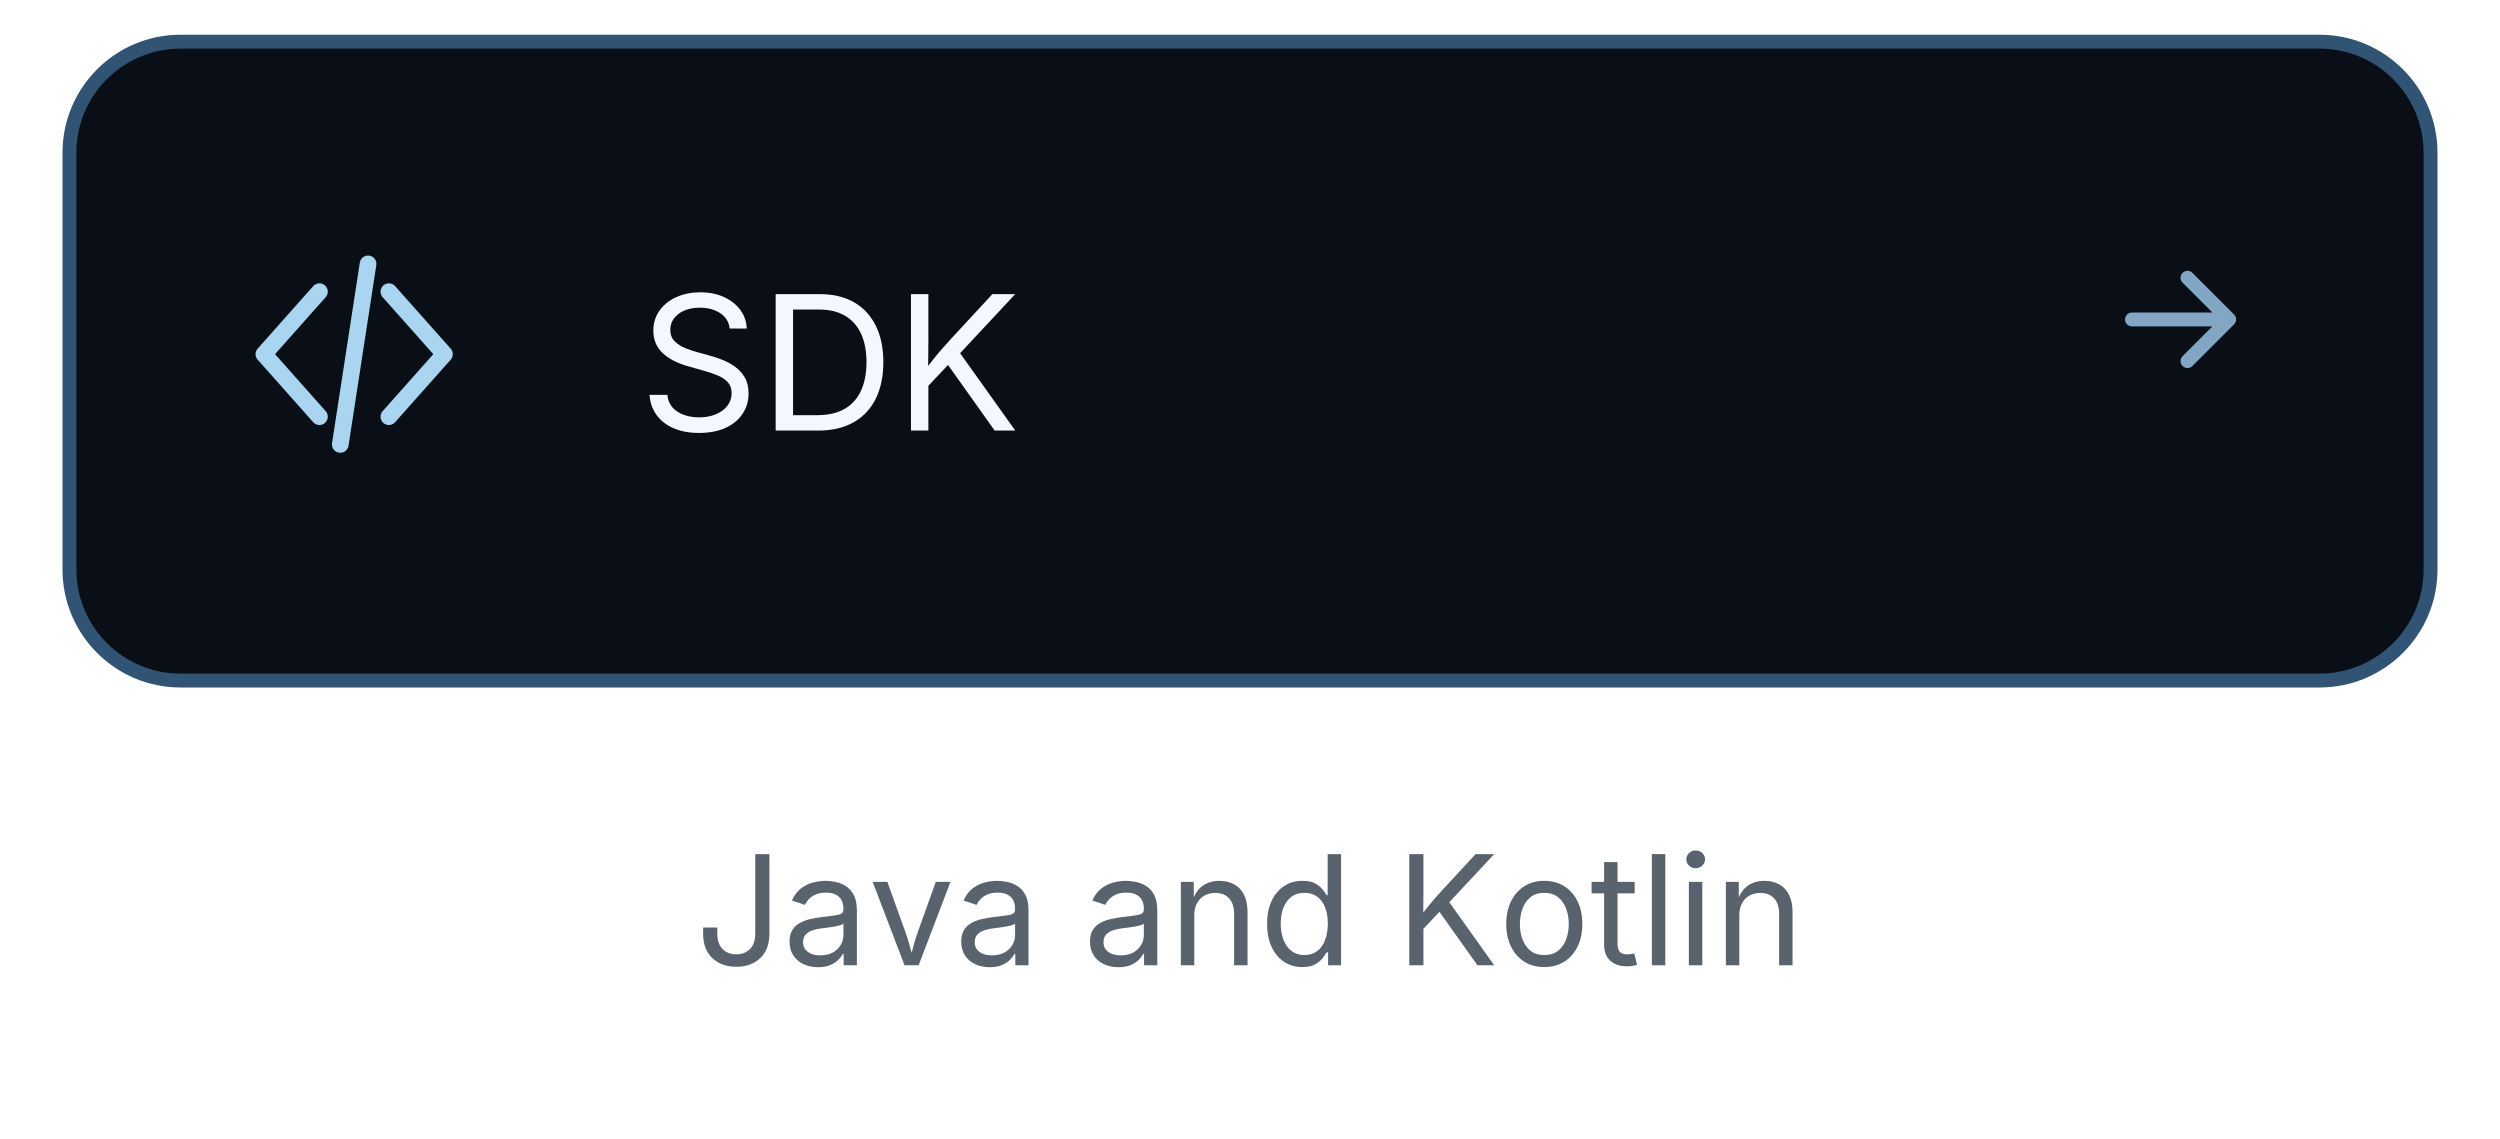
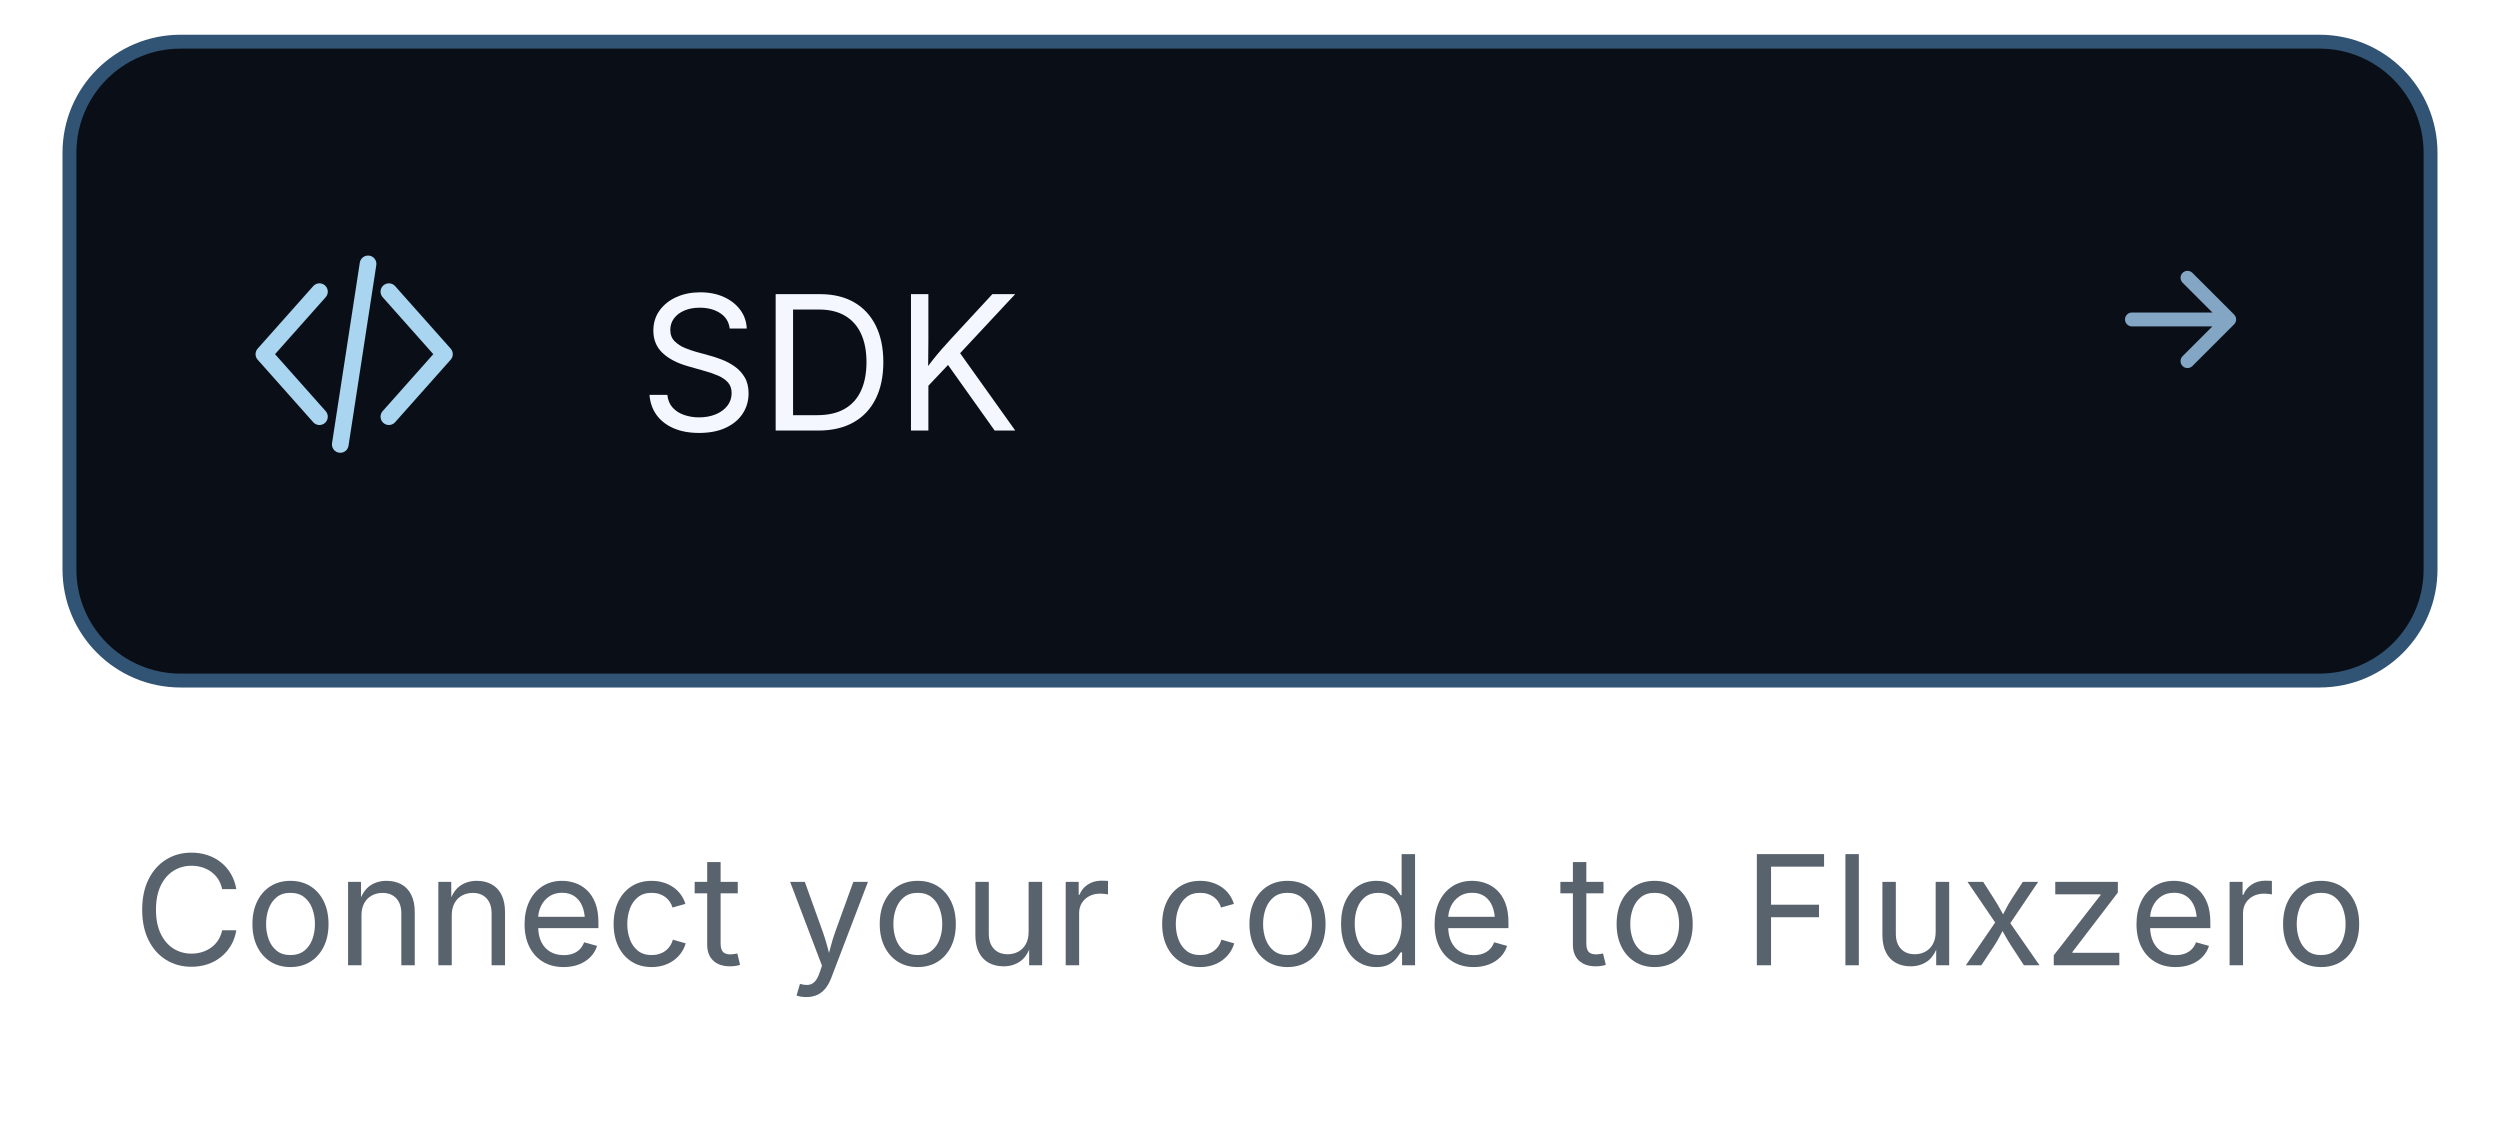
<svg xmlns="http://www.w3.org/2000/svg" width="360" height="164" viewBox="0 0 360 164" role="img">
  <rect x="10" y="6" width="340" height="92" rx="16" fill="#0A0F17" stroke="#315474" stroke-width="2" />
  <g transform="translate(36,36)" stroke="#A9D5F0" stroke-width="2.4" fill="none" stroke-linecap="round" stroke-linejoin="round">
    <path d="m10 6-8 9 8 9m10-18 8 9-8 9m-3-22-4 26" />
  </g>
  <g aria-label="SDK" fill="#F4F7FF" transform="translate(92,62) scale(0.01318359,-0.01318359)">
    <path transform="translate(0,0)" d="M657 -26Q496 -26 377.5 26.0Q259 78 192.0 171.5Q125 265 116 390H311Q319 306 368.0 251.5Q417 197 493.5 170.5Q570 144 657 144Q758 144 838.5 177.0Q919 210 966.0 270.0Q1013 330 1013 409Q1013 481 972.5 526.0Q932 571 865.0 600.0Q798 629 718 651L538 702Q358 753 258.0 848.0Q158 943 158 1091Q158 1217 226.0 1311.5Q294 1406 410.0 1458.0Q526 1510 670 1510Q817 1510 930.0 1458.0Q1043 1406 1108.5 1316.5Q1174 1227 1178 1114H992Q979 1223 888.0 1282.5Q797 1342 664 1342Q568 1342 495.5 1310.5Q423 1279 383.0 1224.5Q343 1170 343 1100Q343 1022 391.5 974.5Q440 927 506.5 900.5Q573 874 627 859L776 818Q836 802 908.5 774.0Q981 746 1047.0 699.5Q1113 653 1155.5 581.5Q1198 510 1198 406Q1198 284 1134.5 186.0Q1071 88 950.0 31.0Q829 -26 657 -26Z" />
    <path transform="translate(1314,0)" d="M645 0H285V168H633Q815 168 934.5 237.5Q1054 307 1113.0 437.0Q1172 567 1172 748Q1172 927 1113.5 1055.5Q1055 1184 939.5 1253.0Q824 1322 651 1322H277V1490H664Q882 1490 1036.5 1401.0Q1191 1312 1273.5 1145.5Q1356 979 1356 748Q1356 515 1273.0 347.5Q1190 180 1031.0 90.0Q872 0 645 0ZM370 1490V0H180V1490Z" />
    <path transform="translate(2792,0)" d="M310 426V629Q361 699 411.5 763.0Q462 827 515.0 888.0Q568 949 624 1009L1069 1490H1318L682 808L672 809ZM180 0V1490H370V980L367 659L370 566V0ZM1094 0 555 758 673 906 1319 0Z" />
  </g>
  <path d="M307 46h14m-6-6 6 6-6 6" stroke="#83A6C5" stroke-width="2" fill="none" stroke-linecap="round" stroke-linejoin="round" />
-   <g aria-label="Java and Kotlin" fill="#59636e" transform="translate(100.1748,139) scale(0.01074219,-0.01074219)">
-     <path transform="translate(0,0)" d="M545 -20Q348 -20 224.0 96.0Q100 212 100 426V506H290V426Q290 290 360.0 218.5Q430 147 545 147Q659 147 729.0 218.5Q799 290 799 426V1490H989V426Q989 212 865.5 96.0Q742 -20 545 -20Z" />
-     <path transform="translate(1169,0)" d="M471 -26Q365 -26 278.5 14.0Q192 54 141.0 131.0Q90 208 90 318Q90 414 128.0 474.0Q166 534 229.5 568.5Q293 603 370.0 620.0Q447 637 525 647Q625 660 688.0 667.0Q751 674 781.5 691.0Q812 708 812 749V755Q812 825 786.0 873.5Q760 922 708.0 948.0Q656 974 578 974Q498 974 441.0 949.0Q384 924 348.5 886.5Q313 849 295 810L122 867Q165 969 238.0 1026.5Q311 1084 399.0 1108.0Q487 1132 573 1132Q629 1132 700.5 1118.5Q772 1105 838.5 1065.0Q905 1025 948.5 946.5Q992 868 992 737V0H815V152H803Q784 113 742.0 71.5Q700 30 633.0 2.0Q566 -26 471 -26ZM502 133Q602 133 671.0 172.0Q740 211 776.0 273.5Q812 336 812 404V559Q801 546 764.0 535.5Q727 525 679.5 517.0Q632 509 587.5 503.5Q543 498 517 495Q452 487 395.5 467.5Q339 448 305.0 410.5Q271 373 271 309Q271 251 301.0 212.0Q331 173 383.0 153.0Q435 133 502 133Z" />
-     <path transform="translate(2319,0)" d="M481 0 54 1118H251L489 455Q527 352 553.5 249.5Q580 147 609 51H543Q572 147 598.5 249.5Q625 352 662 455L900 1118H1097L670 0Z" />
-     <path transform="translate(3470,0)" d="M471 -26Q365 -26 278.5 14.0Q192 54 141.0 131.0Q90 208 90 318Q90 414 128.0 474.0Q166 534 229.5 568.5Q293 603 370.0 620.0Q447 637 525 647Q625 660 688.0 667.0Q751 674 781.5 691.0Q812 708 812 749V755Q812 825 786.0 873.5Q760 922 708.0 948.0Q656 974 578 974Q498 974 441.0 949.0Q384 924 348.5 886.5Q313 849 295 810L122 867Q165 969 238.0 1026.5Q311 1084 399.0 1108.0Q487 1132 573 1132Q629 1132 700.5 1118.5Q772 1105 838.5 1065.0Q905 1025 948.5 946.5Q992 868 992 737V0H815V152H803Q784 113 742.0 71.5Q700 30 633.0 2.0Q566 -26 471 -26ZM502 133Q602 133 671.0 172.0Q740 211 776.0 273.5Q812 336 812 404V559Q801 546 764.0 535.5Q727 525 679.5 517.0Q632 509 587.5 503.5Q543 498 517 495Q452 487 395.5 467.5Q339 448 305.0 410.5Q271 373 271 309Q271 251 301.0 212.0Q331 173 383.0 153.0Q435 133 502 133Z" />
-     <path transform="translate(4620,0)" d="" />
-     <path transform="translate(5196,0)" d="M471 -26Q365 -26 278.5 14.0Q192 54 141.0 131.0Q90 208 90 318Q90 414 128.0 474.0Q166 534 229.5 568.5Q293 603 370.0 620.0Q447 637 525 647Q625 660 688.0 667.0Q751 674 781.5 691.0Q812 708 812 749V755Q812 825 786.0 873.5Q760 922 708.0 948.0Q656 974 578 974Q498 974 441.0 949.0Q384 924 348.5 886.5Q313 849 295 810L122 867Q165 969 238.0 1026.5Q311 1084 399.0 1108.0Q487 1132 573 1132Q629 1132 700.5 1118.5Q772 1105 838.5 1065.0Q905 1025 948.5 946.5Q992 868 992 737V0H815V152H803Q784 113 742.0 71.5Q700 30 633.0 2.0Q566 -26 471 -26ZM502 133Q602 133 671.0 172.0Q740 211 776.0 273.5Q812 336 812 404V559Q801 546 764.0 535.5Q727 525 679.5 517.0Q632 509 587.5 503.5Q543 498 517 495Q452 487 395.5 467.5Q339 448 305.0 410.5Q271 373 271 309Q271 251 301.0 212.0Q331 173 383.0 153.0Q435 133 502 133Z" />
-     <path transform="translate(6346,0)" d="M338 670V0H158V1118H331L332 847H307Q358 1002 452.5 1067.0Q547 1132 674 1132Q787 1132 872.0 1085.5Q957 1039 1004.5 945.5Q1052 852 1052 710V0H872V695Q872 824 804.5 897.0Q737 970 620 970Q540 970 476.0 935.0Q412 900 375.0 833.0Q338 766 338 670Z" />
-     <path transform="translate(7556,0)" d="M577 -24Q438 -24 331.0 47.0Q224 118 164.0 248.0Q104 378 104 556Q104 733 164.5 862.5Q225 992 332.0 1062.0Q439 1132 578 1132Q687 1132 751.0 1096.0Q815 1060 849.5 1014.5Q884 969 902 939H916V1490H1096V0H922V173H902Q884 142 848.5 95.5Q813 49 748.5 12.5Q684 -24 577 -24ZM604 137Q706 137 776.0 190.5Q846 244 882.0 339.0Q918 434 918 558Q918 682 882.5 774.5Q847 867 777.0 919.0Q707 971 604 971Q498 971 427.5 916.0Q357 861 322.0 767.5Q287 674 287 558Q287 441 322.5 345.5Q358 250 429.0 193.5Q500 137 604 137Z" />
-     <path transform="translate(8810,0)" d="" />
-     <path transform="translate(9386,0)" d="M310 426V629Q361 699 411.5 763.0Q462 827 515.0 888.0Q568 949 624 1009L1069 1490H1318L682 808L672 809ZM180 0V1490H370V980L367 659L370 566V0ZM1094 0 555 758 673 906 1319 0Z" />
-     <path transform="translate(10762,0)" d="M613 -24Q461 -24 346.5 48.0Q232 120 168.0 250.0Q104 380 104 552Q104 727 168.0 857.5Q232 988 346.5 1060.0Q461 1132 613 1132Q766 1132 881.0 1060.0Q996 988 1060.0 857.5Q1124 727 1124 552Q1124 380 1060.0 250.0Q996 120 881.0 48.0Q766 -24 613 -24ZM613 137Q726 137 799.0 195.0Q872 253 907.0 347.5Q942 442 942 552Q942 663 907.0 758.5Q872 854 799.0 912.5Q726 971 613 971Q501 971 429.0 912.5Q357 854 322.0 759.0Q287 664 287 552Q287 442 322.0 347.5Q357 253 429.0 195.0Q501 137 613 137Z" />
-     <path transform="translate(11990,0)" d="M598 1118V964H20V1118ZM188 1384H368V290Q368 215 398.5 180.5Q429 146 500 146Q517 146 543.5 150.0Q570 154 592 158L629 6Q601 -4 565.5 -9.0Q530 -14 495 -14Q350 -14 269.0 62.5Q188 139 188 276Z" />
-     <path transform="translate(12660,0)" d="M338 1490V0H158V1490Z" />
-     <path transform="translate(13156,0)" d="M158 0V1118H338V0ZM249 1301Q198 1301 161.0 1336.0Q124 1371 124 1420Q124 1470 161.0 1504.5Q198 1539 249 1539Q301 1539 338.0 1504.5Q375 1470 375 1420Q375 1371 338.0 1336.0Q301 1301 249 1301Z" />
-     <path transform="translate(13652,0)" d="M338 670V0H158V1118H331L332 847H307Q358 1002 452.5 1067.0Q547 1132 674 1132Q787 1132 872.0 1085.5Q957 1039 1004.5 945.5Q1052 852 1052 710V0H872V695Q872 824 804.5 897.0Q737 970 620 970Q540 970 476.0 935.0Q412 900 375.0 833.0Q338 766 338 670Z" />
+   <g aria-label="Connect your code to Fluxzero" fill="#59636e" transform="translate(19.1626,139) scale(0.01074219,-0.01074219)">
+     <path transform="translate(0,0)" d="M783 -20Q592 -20 442.5 72.5Q293 165 207.5 336.5Q122 508 122 744Q122 981 207.5 1152.5Q293 1324 442.5 1417.0Q592 1510 783 1510Q896 1510 996.5 1477.0Q1097 1444 1177.0 1380.5Q1257 1317 1310.5 1226.5Q1364 1136 1384 1021H1194Q1178 1098 1139.5 1156.0Q1101 1214 1045.5 1254.0Q990 1294 923.0 1314.0Q856 1334 783 1334Q649 1334 541.0 1266.0Q433 1198 370.0 1066.5Q307 935 307 744Q307 554 370.5 422.5Q434 291 542.0 223.5Q650 156 783 156Q856 156 923.0 176.5Q990 197 1045.5 236.5Q1101 276 1139.5 334.5Q1178 393 1194 469H1384Q1365 355 1311.5 265.0Q1258 175 1178.0 111.0Q1098 47 997.5 13.5Q897 -20 783 -20Z" />
+     <path transform="translate(1496,0)" d="M613 -24Q461 -24 346.5 48.0Q232 120 168.0 250.0Q104 380 104 552Q104 727 168.0 857.5Q232 988 346.5 1060.0Q461 1132 613 1132Q766 1132 881.0 1060.0Q996 988 1060.0 857.5Q1124 727 1124 552Q1124 380 1060.0 250.0Q996 120 881.0 48.0Q766 -24 613 -24ZM613 137Q726 137 799.0 195.0Q872 253 907.0 347.5Q942 442 942 552Q942 663 907.0 758.5Q872 854 799.0 912.5Q726 971 613 971Q501 971 429.0 912.5Q357 854 322.0 759.0Q287 664 287 552Q287 442 322.0 347.5Q357 253 429.0 195.0Q501 137 613 137Z" />
+     <path transform="translate(2724,0)" d="M338 670V0H158V1118H331L332 847H307Q358 1002 452.5 1067.0Q547 1132 674 1132Q787 1132 872.0 1085.5Q957 1039 1004.5 945.5Q1052 852 1052 710V0H872V695Q872 824 804.5 897.0Q737 970 620 970Q540 970 476.0 935.0Q412 900 375.0 833.0Q338 766 338 670Z" />
+     <path transform="translate(3934,0)" d="M338 670V0H158V1118H331L332 847H307Q358 1002 452.5 1067.0Q547 1132 674 1132Q787 1132 872.0 1085.5Q957 1039 1004.5 945.5Q1052 852 1052 710V0H872V695Q872 824 804.5 897.0Q737 970 620 970Q540 970 476.0 935.0Q412 900 375.0 833.0Q338 766 338 670Z" />
+     <path transform="translate(5144,0)" d="M628 -24Q466 -24 348.5 48.0Q231 120 167.5 249.0Q104 378 104 550Q104 722 166.0 853.0Q228 984 341.5 1058.0Q455 1132 607 1132Q696 1132 782.5 1102.5Q869 1073 939.5 1007.5Q1010 942 1052.0 835.0Q1094 728 1094 573V498H226V650H997L913 594Q913 704 878.5 789.5Q844 875 776.0 923.5Q708 972 607 972Q506 972 434.0 922.5Q362 873 324.0 793.5Q286 714 286 623V522Q286 398 329.0 311.5Q372 225 449.5 180.5Q527 136 629 136Q695 136 749.0 155.0Q803 174 842.0 212.5Q881 251 902 308L1076 260Q1050 176 988.0 112.0Q926 48 834.5 12.0Q743 -24 628 -24Z" />
+     <path transform="translate(6338,0)" d="M613 -24Q461 -24 346.5 48.0Q232 120 168.0 250.0Q104 380 104 552Q104 727 168.0 857.5Q232 988 346.5 1060.0Q461 1132 613 1132Q694 1132 766.0 1111.0Q838 1090 897.5 1050.5Q957 1011 1000.0 953.5Q1043 896 1066 823L893 774Q881 817 856.0 853.0Q831 889 795.5 915.5Q760 942 714.0 956.5Q668 971 613 971Q501 971 429.0 912.5Q357 854 322.0 759.0Q287 664 287 552Q287 442 322.0 347.5Q357 253 429.0 195.0Q501 137 613 137Q669 137 716.0 152.0Q763 167 799.5 194.5Q836 222 861.0 260.0Q886 298 898 343L1070 294Q1048 219 1004.5 160.5Q961 102 901.0 60.5Q841 19 768.0 -2.5Q695 -24 613 -24Z" />
+     <path transform="translate(7508,0)" d="M598 1118V964H20V1118ZM188 1384H368V290Q368 215 398.5 180.5Q429 146 500 146Q517 146 543.5 150.0Q570 154 592 158L629 6Q601 -4 565.5 -9.0Q530 -14 495 -14Q350 -14 269.0 62.5Q188 139 188 276Z" />
+     <path transform="translate(8178,0)" d="" />
+     <path transform="translate(8754,0)" d="M140 -405 186 -249 205 -254Q260 -268 305.0 -261.5Q350 -255 386.0 -217.0Q422 -179 449 -99L481 -6L54 1118H251L489 455Q527 351 553.0 249.0Q579 147 608 51H542Q571 147 597.5 249.5Q624 352 661 455L901 1118H1097L606 -167Q572 -256 524.5 -313.5Q477 -371 414.0 -398.5Q351 -426 272 -426Q224 -426 189.0 -419.0Q154 -412 140 -405Z" />
+     <path transform="translate(9905,0)" d="M613 -24Q461 -24 346.5 48.0Q232 120 168.0 250.0Q104 380 104 552Q104 727 168.0 857.5Q232 988 346.5 1060.0Q461 1132 613 1132Q766 1132 881.0 1060.0Q996 988 1060.0 857.5Q1124 727 1124 552Q1124 380 1060.0 250.0Q996 120 881.0 48.0Q766 -24 613 -24ZM613 137Q726 137 799.0 195.0Q872 253 907.0 347.5Q942 442 942 552Q942 663 907.0 758.5Q872 854 799.0 912.5Q726 971 613 971Q501 971 429.0 912.5Q357 854 322.0 759.0Q287 664 287 552Q287 442 322.0 347.5Q357 253 429.0 195.0Q501 137 613 137Z" />
+     <path transform="translate(11133,0)" d="M537 -14Q424 -14 338.5 32.5Q253 79 205.5 173.0Q158 267 158 408V1118H338V423Q338 294 406.0 221.0Q474 148 591 148Q671 148 734.5 183.0Q798 218 835.0 285.5Q872 353 872 448V1118H1053V0H879V271H903Q851 114 755.5 50.0Q660 -14 537 -14Z" />
+     <path transform="translate(12344,0)" d="M158 0V1118H332V946H344Q375 1031 454.5 1082.5Q534 1134 634 1134Q654 1134 681.5 1133.0Q709 1132 725 1131V950Q717 952 685.0 956.0Q653 960 617 960Q537 960 473.5 926.5Q410 893 374.0 834.5Q338 776 338 700V0Z" />
+     <path transform="translate(13115,0)" d="" />
+     <path transform="translate(13691,0)" d="M613 -24Q461 -24 346.5 48.0Q232 120 168.0 250.0Q104 380 104 552Q104 727 168.0 857.5Q232 988 346.5 1060.0Q461 1132 613 1132Q694 1132 766.0 1111.0Q838 1090 897.5 1050.5Q957 1011 1000.0 953.5Q1043 896 1066 823L893 774Q881 817 856.0 853.0Q831 889 795.5 915.5Q760 942 714.0 956.5Q668 971 613 971Q501 971 429.0 912.5Q357 854 322.0 759.0Q287 664 287 552Q287 442 322.0 347.5Q357 253 429.0 195.0Q501 137 613 137Q669 137 716.0 152.0Q763 167 799.5 194.5Q836 222 861.0 260.0Q886 298 898 343L1070 294Q1048 219 1004.5 160.5Q961 102 901.0 60.5Q841 19 768.0 -2.5Q695 -24 613 -24Z" />
+     <path transform="translate(14861,0)" d="M613 -24Q461 -24 346.5 48.0Q232 120 168.0 250.0Q104 380 104 552Q104 727 168.0 857.5Q232 988 346.5 1060.0Q461 1132 613 1132Q766 1132 881.0 1060.0Q996 988 1060.0 857.5Q1124 727 1124 552Q1124 380 1060.0 250.0Q996 120 881.0 48.0Q766 -24 613 -24ZM613 137Q726 137 799.0 195.0Q872 253 907.0 347.5Q942 442 942 552Q942 663 907.0 758.5Q872 854 799.0 912.5Q726 971 613 971Q501 971 429.0 912.5Q357 854 322.0 759.0Q287 664 287 552Q287 442 322.0 347.5Q357 253 429.0 195.0Q501 137 613 137Z" />
+     <path transform="translate(16089,0)" d="M577 -24Q438 -24 331.0 47.0Q224 118 164.0 248.0Q104 378 104 556Q104 733 164.5 862.5Q225 992 332.0 1062.0Q439 1132 578 1132Q687 1132 751.0 1096.0Q815 1060 849.5 1014.5Q884 969 902 939H916V1490H1096V0H922V173H902Q884 142 848.5 95.5Q813 49 748.5 12.5Q684 -24 577 -24ZM604 137Q706 137 776.0 190.5Q846 244 882.0 339.0Q918 434 918 558Q918 682 882.5 774.5Q847 867 777.0 919.0Q707 971 604 971Q498 971 427.5 916.0Q357 861 322.0 767.5Q287 674 287 558Q287 441 322.5 345.5Q358 250 429.0 193.5Q500 137 604 137Z" />
+     <path transform="translate(17343,0)" d="M628 -24Q466 -24 348.5 48.0Q231 120 167.5 249.0Q104 378 104 550Q104 722 166.0 853.0Q228 984 341.5 1058.0Q455 1132 607 1132Q696 1132 782.5 1102.5Q869 1073 939.5 1007.5Q1010 942 1052.0 835.0Q1094 728 1094 573V498H226V650H997L913 594Q913 704 878.5 789.5Q844 875 776.0 923.5Q708 972 607 972Q506 972 434.0 922.5Q362 873 324.0 793.5Q286 714 286 623V522Q286 398 329.0 311.5Q372 225 449.5 180.5Q527 136 629 136Q695 136 749.0 155.0Q803 174 842.0 212.5Q881 251 902 308L1076 260Q1050 176 988.0 112.0Q926 48 834.5 12.0Q743 -24 628 -24Z" />
+     <path transform="translate(18537,0)" d="" />
+     <path transform="translate(19113,0)" d="M598 1118V964H20V1118ZM188 1384H368V290Q368 215 398.5 180.5Q429 146 500 146Q517 146 543.5 150.0Q570 154 592 158L629 6Q601 -4 565.5 -9.0Q530 -14 495 -14Q350 -14 269.0 62.5Q188 139 188 276Z" />
+     <path transform="translate(19783,0)" d="M613 -24Q461 -24 346.5 48.0Q232 120 168.0 250.0Q104 380 104 552Q104 727 168.0 857.5Q232 988 346.5 1060.0Q461 1132 613 1132Q766 1132 881.0 1060.0Q996 988 1060.0 857.5Q1124 727 1124 552Q1124 380 1060.0 250.0Q996 120 881.0 48.0Q766 -24 613 -24ZM613 137Q726 137 799.0 195.0Q872 253 907.0 347.5Q942 442 942 552Q942 663 907.0 758.5Q872 854 799.0 912.5Q726 971 613 971Q501 971 429.0 912.5Q357 854 322.0 759.0Q287 664 287 552Q287 442 322.0 347.5Q357 253 429.0 195.0Q501 137 613 137Z" />
+     <path transform="translate(21011,0)" d="" />
+     <path transform="translate(21587,0)" d="M180 0V1490H1081V1322H370V812H1013V644H370V0Z" />
+     <path transform="translate(22796,0)" d="M338 1490V0H158V1490Z" />
+     <path transform="translate(23292,0)" d="M537 -14Q424 -14 338.5 32.5Q253 79 205.5 173.0Q158 267 158 408V1118H338V423Q338 294 406.0 221.0Q474 148 591 148Q671 148 734.5 183.0Q798 218 835.0 285.5Q872 353 872 448V1118H1053V0H879V271H903Q851 114 755.5 50.0Q660 -14 537 -14Z" />
+     <path transform="translate(24503,0)" d="M65 0 506 643 505 505 88 1118H298L437 901Q491 817 530.5 744.0Q570 671 612 603H518Q561 671 596.5 744.0Q632 817 687 901L829 1118H1035L616 497V630L1053 0H844L680 251Q627 333 588.5 403.5Q550 474 509 539H604Q563 474 528.0 403.5Q493 333 439 251L273 0Z" />
+     <path transform="translate(25621,0)" d="M126 0V134L753 940V951H146V1118H985V975L376 178V167H1005V0Z" />
+     <path transform="translate(26752,0)" d="M628 -24Q466 -24 348.5 48.0Q231 120 167.5 249.0Q104 378 104 550Q104 722 166.0 853.0Q228 984 341.5 1058.0Q455 1132 607 1132Q696 1132 782.5 1102.5Q869 1073 939.5 1007.5Q1010 942 1052.0 835.0Q1094 728 1094 573V498H226V650H997L913 594Q913 704 878.5 789.5Q844 875 776.0 923.5Q708 972 607 972Q506 972 434.0 922.5Q362 873 324.0 793.5Q286 714 286 623V522Q286 398 329.0 311.5Q372 225 449.5 180.5Q527 136 629 136Q695 136 749.0 155.0Q803 174 842.0 212.5Q881 251 902 308L1076 260Q1050 176 988.0 112.0Q926 48 834.5 12.0Q743 -24 628 -24Z" />
+     <path transform="translate(27946,0)" d="M158 0V1118H332V946H344Q375 1031 454.5 1082.5Q534 1134 634 1134Q654 1134 681.5 1133.0Q709 1132 725 1131V950Q717 952 685.0 956.0Q653 960 617 960Q537 960 473.5 926.5Q410 893 374.0 834.5Q338 776 338 700V0Z" />
+     <path transform="translate(28717,0)" d="M613 -24Q461 -24 346.5 48.0Q232 120 168.0 250.0Q104 380 104 552Q104 727 168.0 857.5Q232 988 346.5 1060.0Q461 1132 613 1132Q766 1132 881.0 1060.0Q996 988 1060.0 857.5Q1124 727 1124 552Q1124 380 1060.0 250.0Q996 120 881.0 48.0Q766 -24 613 -24ZM613 137Q726 137 799.0 195.0Q872 253 907.0 347.5Q942 442 942 552Q942 663 907.0 758.5Q872 854 799.0 912.5Q726 971 613 971Q501 971 429.0 912.5Q357 854 322.0 759.0Q287 664 287 552Q287 442 322.0 347.5Q357 253 429.0 195.0Q501 137 613 137Z" />
  </g>
</svg>
